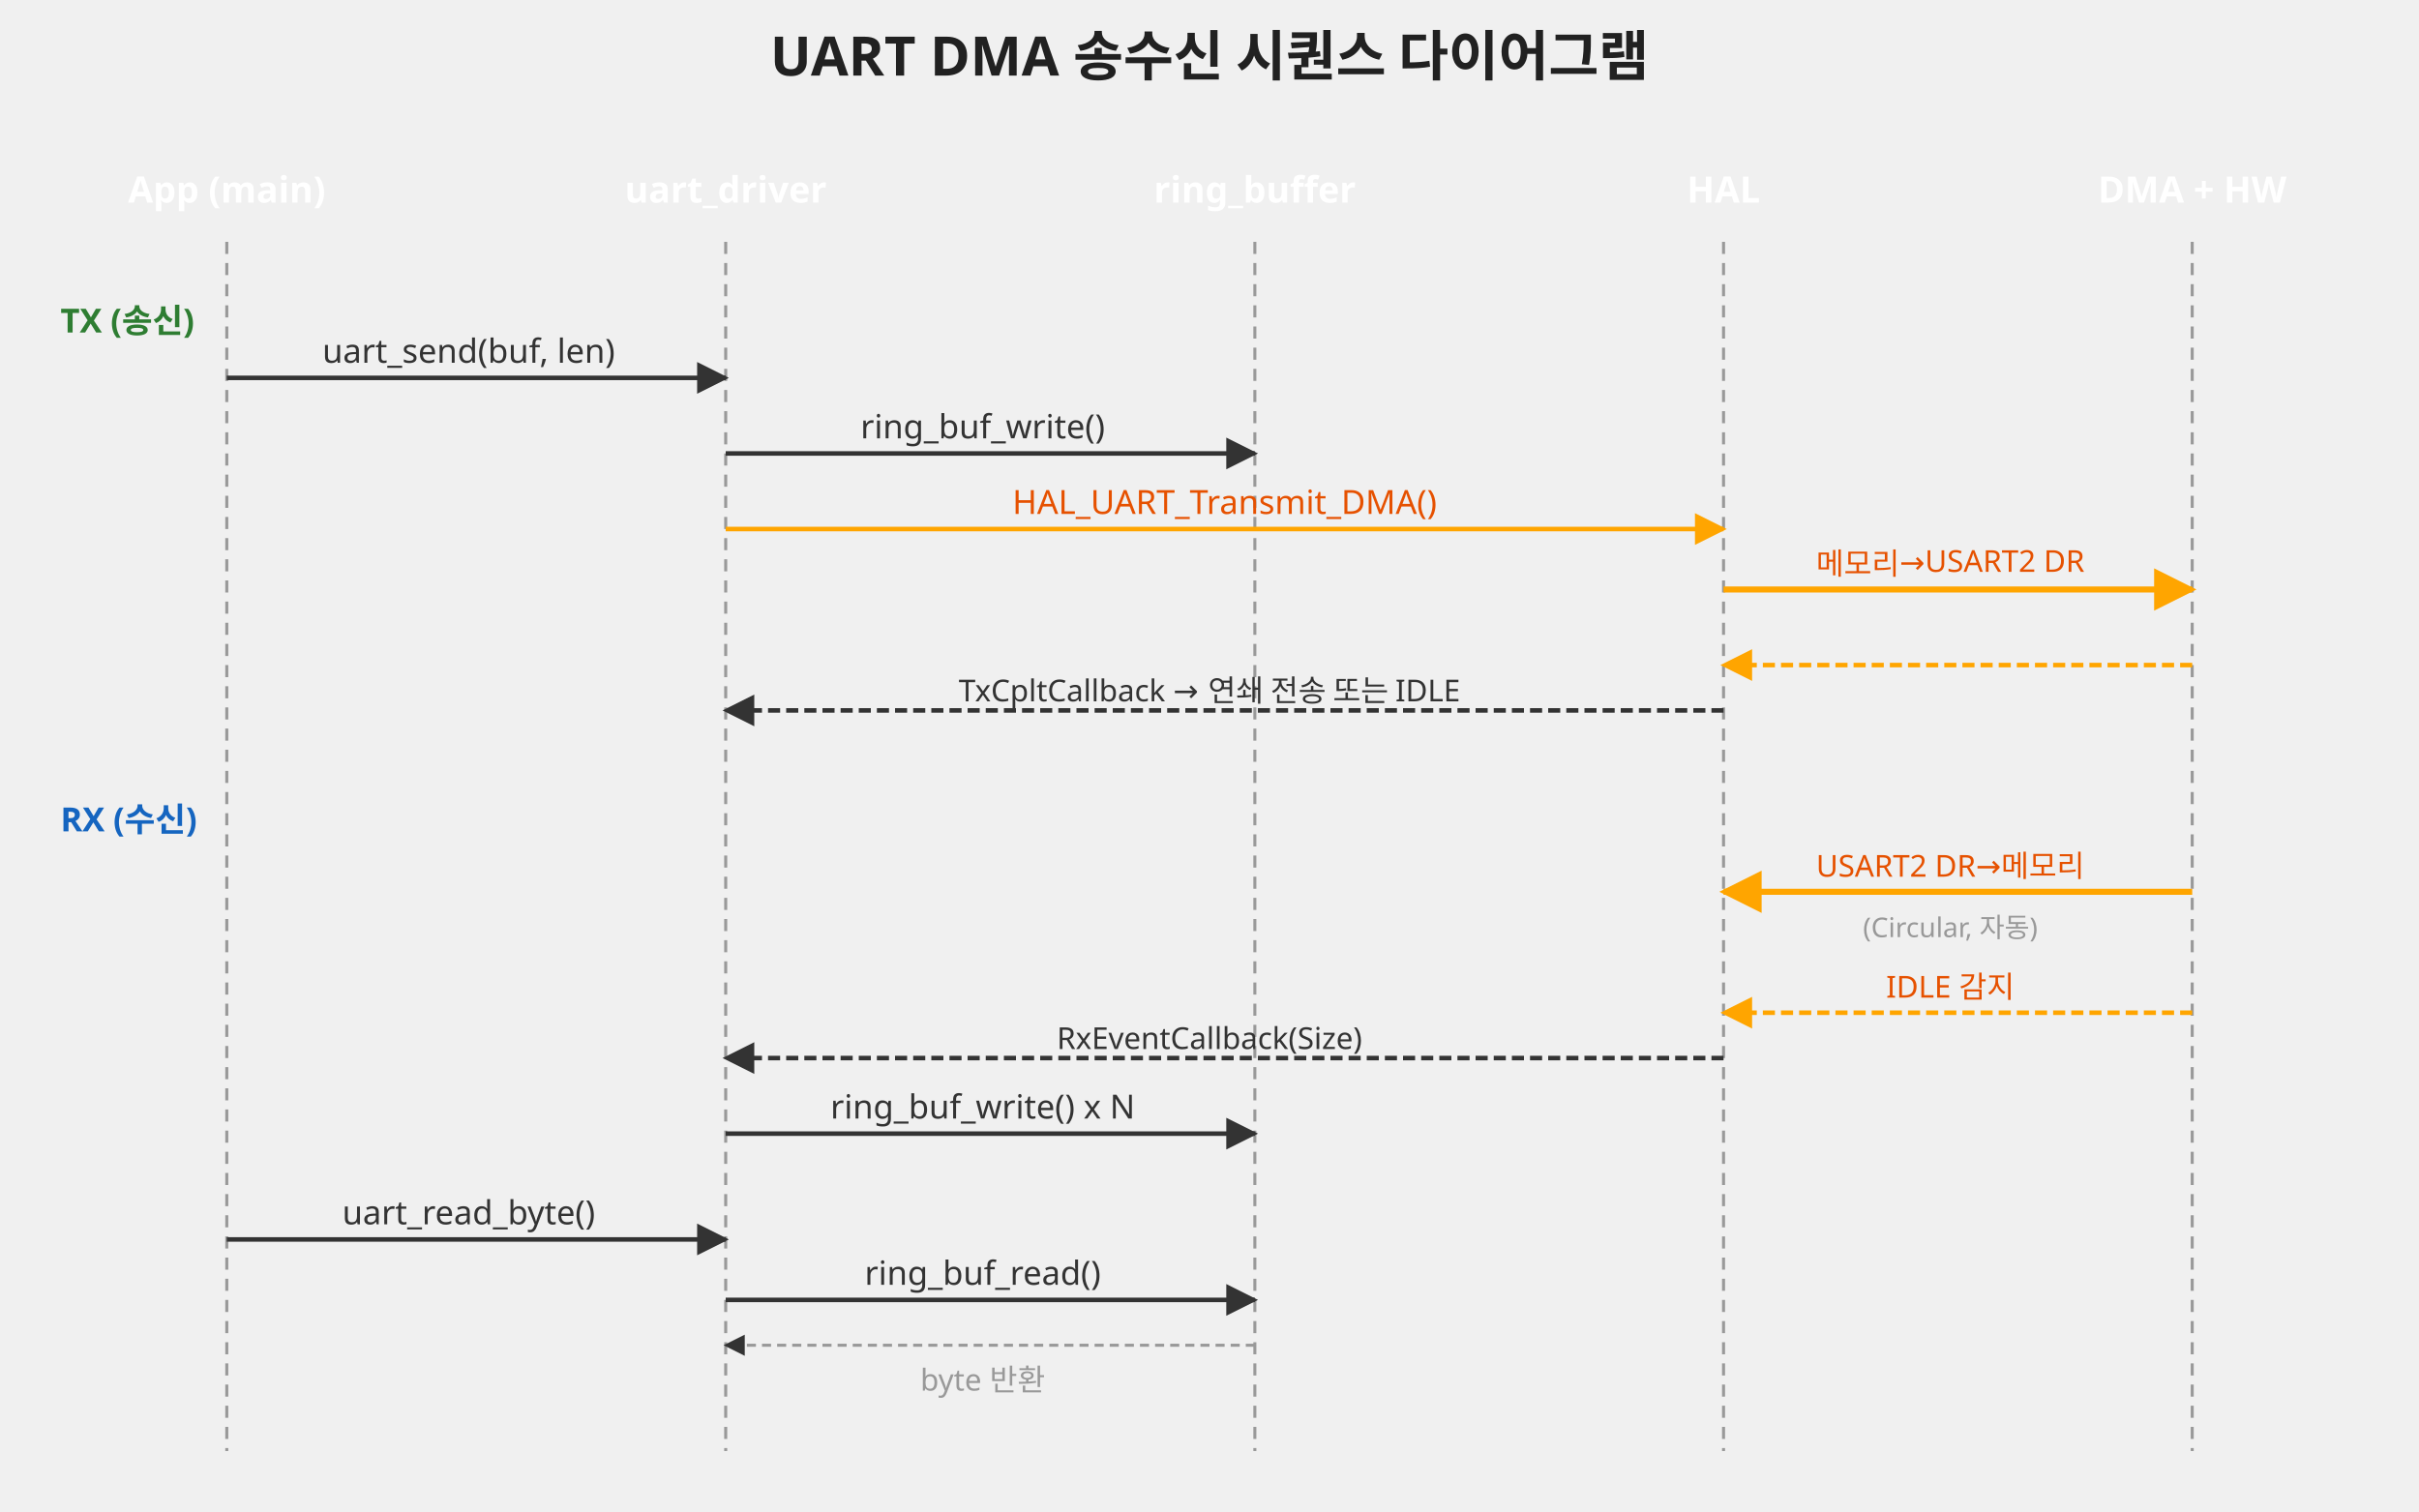
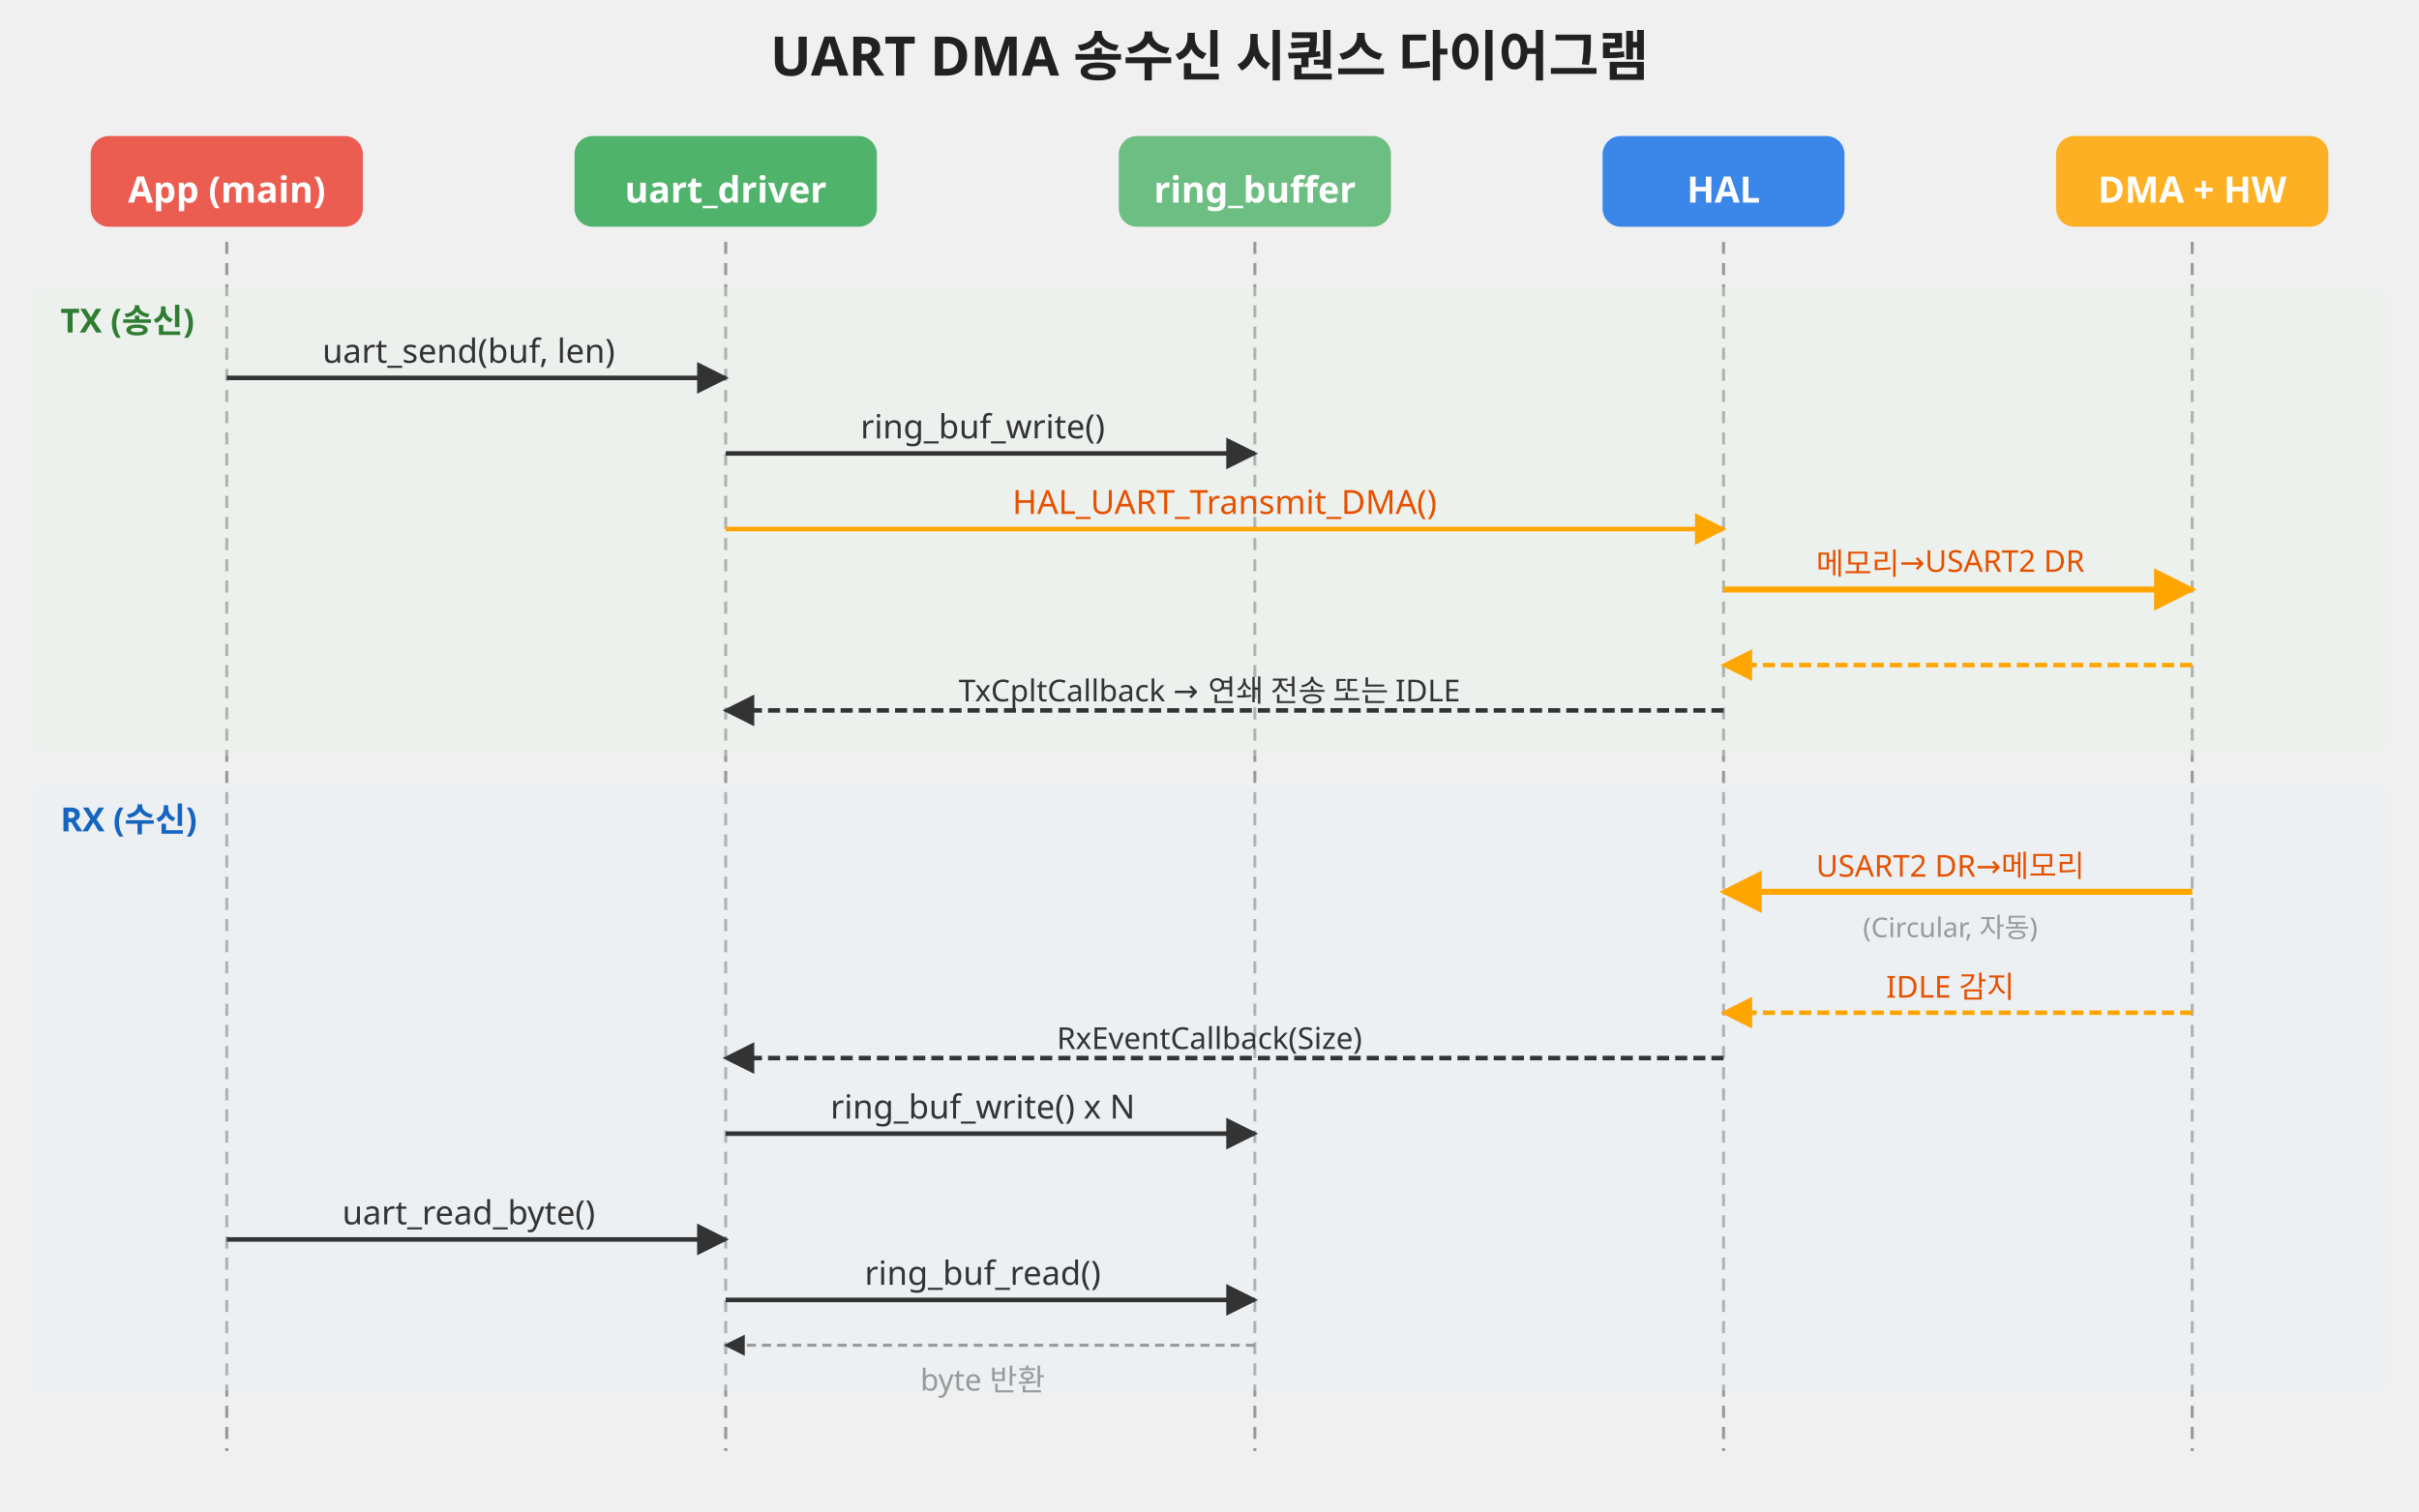
<svg xmlns="http://www.w3.org/2000/svg" width="100%" height="auto" viewBox="0 0 800 500" font-family="'Noto Sans KR', sans-serif" font-size="14">
  <text x="400" y="25" text-anchor="middle" font-size="18" font-weight="700" fill="#212121">UART DMA 송수신 시퀀스 다이어그램</text>
-   <rect x="30" y="45" rx="6" fill="#EA4335" opacity="0.85" />
+   <rect x="30" y="45" width="90" height="30" rx="6" fill="#EA4335" opacity="0.85" />
  <text x="75" y="67" text-anchor="middle" font-size="12" fill="white" font-weight="600">App (main)</text>
-   <rect x="190" y="45" rx="6" fill="#34A853" opacity="0.85" />
+   <rect x="190" y="45" width="100" height="30" rx="6" fill="#34A853" opacity="0.85" />
  <text x="240" y="67" text-anchor="middle" font-size="12" fill="white" font-weight="600">uart_driver</text>
-   <rect x="370" y="45" rx="6" fill="#34A853" opacity="0.7" />
+   <rect x="370" y="45" width="90" height="30" rx="6" fill="#34A853" opacity="0.7" />
  <text x="415" y="67" text-anchor="middle" font-size="12" fill="white" font-weight="600">ring_buffer</text>
-   <rect x="530" y="45" rx="6" fill="#1A73E8" opacity="0.85" />
+   <rect x="530" y="45" width="80" height="30" rx="6" fill="#1A73E8" opacity="0.85" />
  <text x="570" y="67" text-anchor="middle" font-size="12" fill="white" font-weight="600">HAL</text>
-   <rect x="680" y="45" rx="6" fill="#FFA500" opacity="0.85" />
+   <rect x="680" y="45" width="90" height="30" rx="6" fill="#FFA500" opacity="0.85" />
  <text x="725" y="67" text-anchor="middle" font-size="12" fill="white" font-weight="600">DMA + HW</text>
  <line x1="75" y1="80" x2="75" y2="480" stroke="#999" stroke-width="1" stroke-dasharray="4,3" />
  <line x1="240" y1="80" x2="240" y2="480" stroke="#999" stroke-width="1" stroke-dasharray="4,3" />
  <line x1="415" y1="80" x2="415" y2="480" stroke="#999" stroke-width="1" stroke-dasharray="4,3" />
  <line x1="570" y1="80" x2="570" y2="480" stroke="#999" stroke-width="1" stroke-dasharray="4,3" />
  <line x1="725" y1="80" x2="725" y2="480" stroke="#999" stroke-width="1" stroke-dasharray="4,3" />
  <defs>
    <marker id="seqArrow" viewBox="0 0 10 10" refX="9" refY="5" markerWidth="7" markerHeight="7" orient="auto-start-reverse">
      <path d="M 0 0 L 10 5 L 0 10 z" fill="#333" />
    </marker>
    <marker id="seqArrowOrange" viewBox="0 0 10 10" refX="9" refY="5" markerWidth="7" markerHeight="7" orient="auto-start-reverse">
      <path d="M 0 0 L 10 5 L 0 10 z" fill="#FFA500" />
    </marker>
  </defs>
-   <rect x="10" y="95" rx="4" fill="#E8F5E9" opacity="0.3" />
+   <rect x="10" y="95" width="780" height="155" rx="4" fill="#E8F5E9" opacity="0.3" />
  <text x="20" y="110" font-size="11" fill="#2E7D32" font-weight="700">TX (송신)</text>
  <line x1="75" y1="125" x2="240" y2="125" stroke="#333" stroke-width="1.5" marker-end="url(#seqArrow)" />
  <text x="155" y="120" text-anchor="middle" font-size="11" fill="#333">uart_send(buf, len)</text>
  <line x1="240" y1="150" x2="415" y2="150" stroke="#333" stroke-width="1.5" marker-end="url(#seqArrow)" />
  <text x="325" y="145" text-anchor="middle" font-size="11" fill="#333">ring_buf_write()</text>
  <line x1="240" y1="175" x2="570" y2="175" stroke="#FFA500" stroke-width="1.5" marker-end="url(#seqArrowOrange)" />
  <text x="405" y="170" text-anchor="middle" font-size="11" fill="#E65100">HAL_UART_Transmit_DMA()</text>
  <line x1="570" y1="195" x2="725" y2="195" stroke="#FFA500" stroke-width="2" marker-end="url(#seqArrowOrange)" />
  <text x="645" y="190" text-anchor="middle" font-size="10" fill="#E65100">메모리→USART2 DR</text>
  <line x1="725" y1="220" x2="570" y2="220" stroke="#FFA500" stroke-width="1.5" stroke-dasharray="4,2" marker-end="url(#seqArrowOrange)" />
  <line x1="570" y1="235" x2="240" y2="235" stroke="#333" stroke-width="1.5" stroke-dasharray="4,2" marker-end="url(#seqArrow)" />
  <text x="400" y="232" text-anchor="middle" font-size="10" fill="#333">TxCpltCallback → 연쇄 전송 또는 IDLE</text>
-   <rect x="10" y="260" rx="4" fill="#E3F2FD" opacity="0.3" />
+   <rect x="10" y="260" width="780" height="200" rx="4" fill="#E3F2FD" opacity="0.3" />
  <text x="20" y="275" font-size="11" fill="#1565C0" font-weight="700">RX (수신)</text>
  <line x1="725" y1="295" x2="570" y2="295" stroke="#FFA500" stroke-width="2" marker-end="url(#seqArrowOrange)" />
  <text x="645" y="290" text-anchor="middle" font-size="10" fill="#E65100">USART2 DR→메모리</text>
  <text x="645" y="310" text-anchor="middle" font-size="9" fill="#999">(Circular, 자동)</text>
  <line x1="725" y1="335" x2="570" y2="335" stroke="#FFA500" stroke-width="1.5" stroke-dasharray="4,2" marker-end="url(#seqArrowOrange)" />
  <text x="645" y="330" text-anchor="middle" font-size="10" fill="#E65100">IDLE 감지</text>
  <line x1="570" y1="350" x2="240" y2="350" stroke="#333" stroke-width="1.5" stroke-dasharray="4,2" marker-end="url(#seqArrow)" />
  <text x="400" y="347" text-anchor="middle" font-size="10" fill="#333">RxEventCallback(Size)</text>
  <line x1="240" y1="375" x2="415" y2="375" stroke="#333" stroke-width="1.5" marker-end="url(#seqArrow)" />
  <text x="325" y="370" text-anchor="middle" font-size="11" fill="#333">ring_buf_write() x N</text>
  <line x1="75" y1="410" x2="240" y2="410" stroke="#333" stroke-width="1.5" marker-end="url(#seqArrow)" />
  <text x="155" y="405" text-anchor="middle" font-size="11" fill="#333">uart_read_byte()</text>
  <line x1="240" y1="430" x2="415" y2="430" stroke="#333" stroke-width="1.5" marker-end="url(#seqArrow)" />
  <text x="325" y="425" text-anchor="middle" font-size="11" fill="#333">ring_buf_read()</text>
  <line x1="415" y1="445" x2="240" y2="445" stroke="#999" stroke-width="1" stroke-dasharray="3,2" marker-end="url(#seqArrow)" />
  <text x="325" y="460" text-anchor="middle" font-size="10" fill="#999">byte 반환</text>
</svg>
